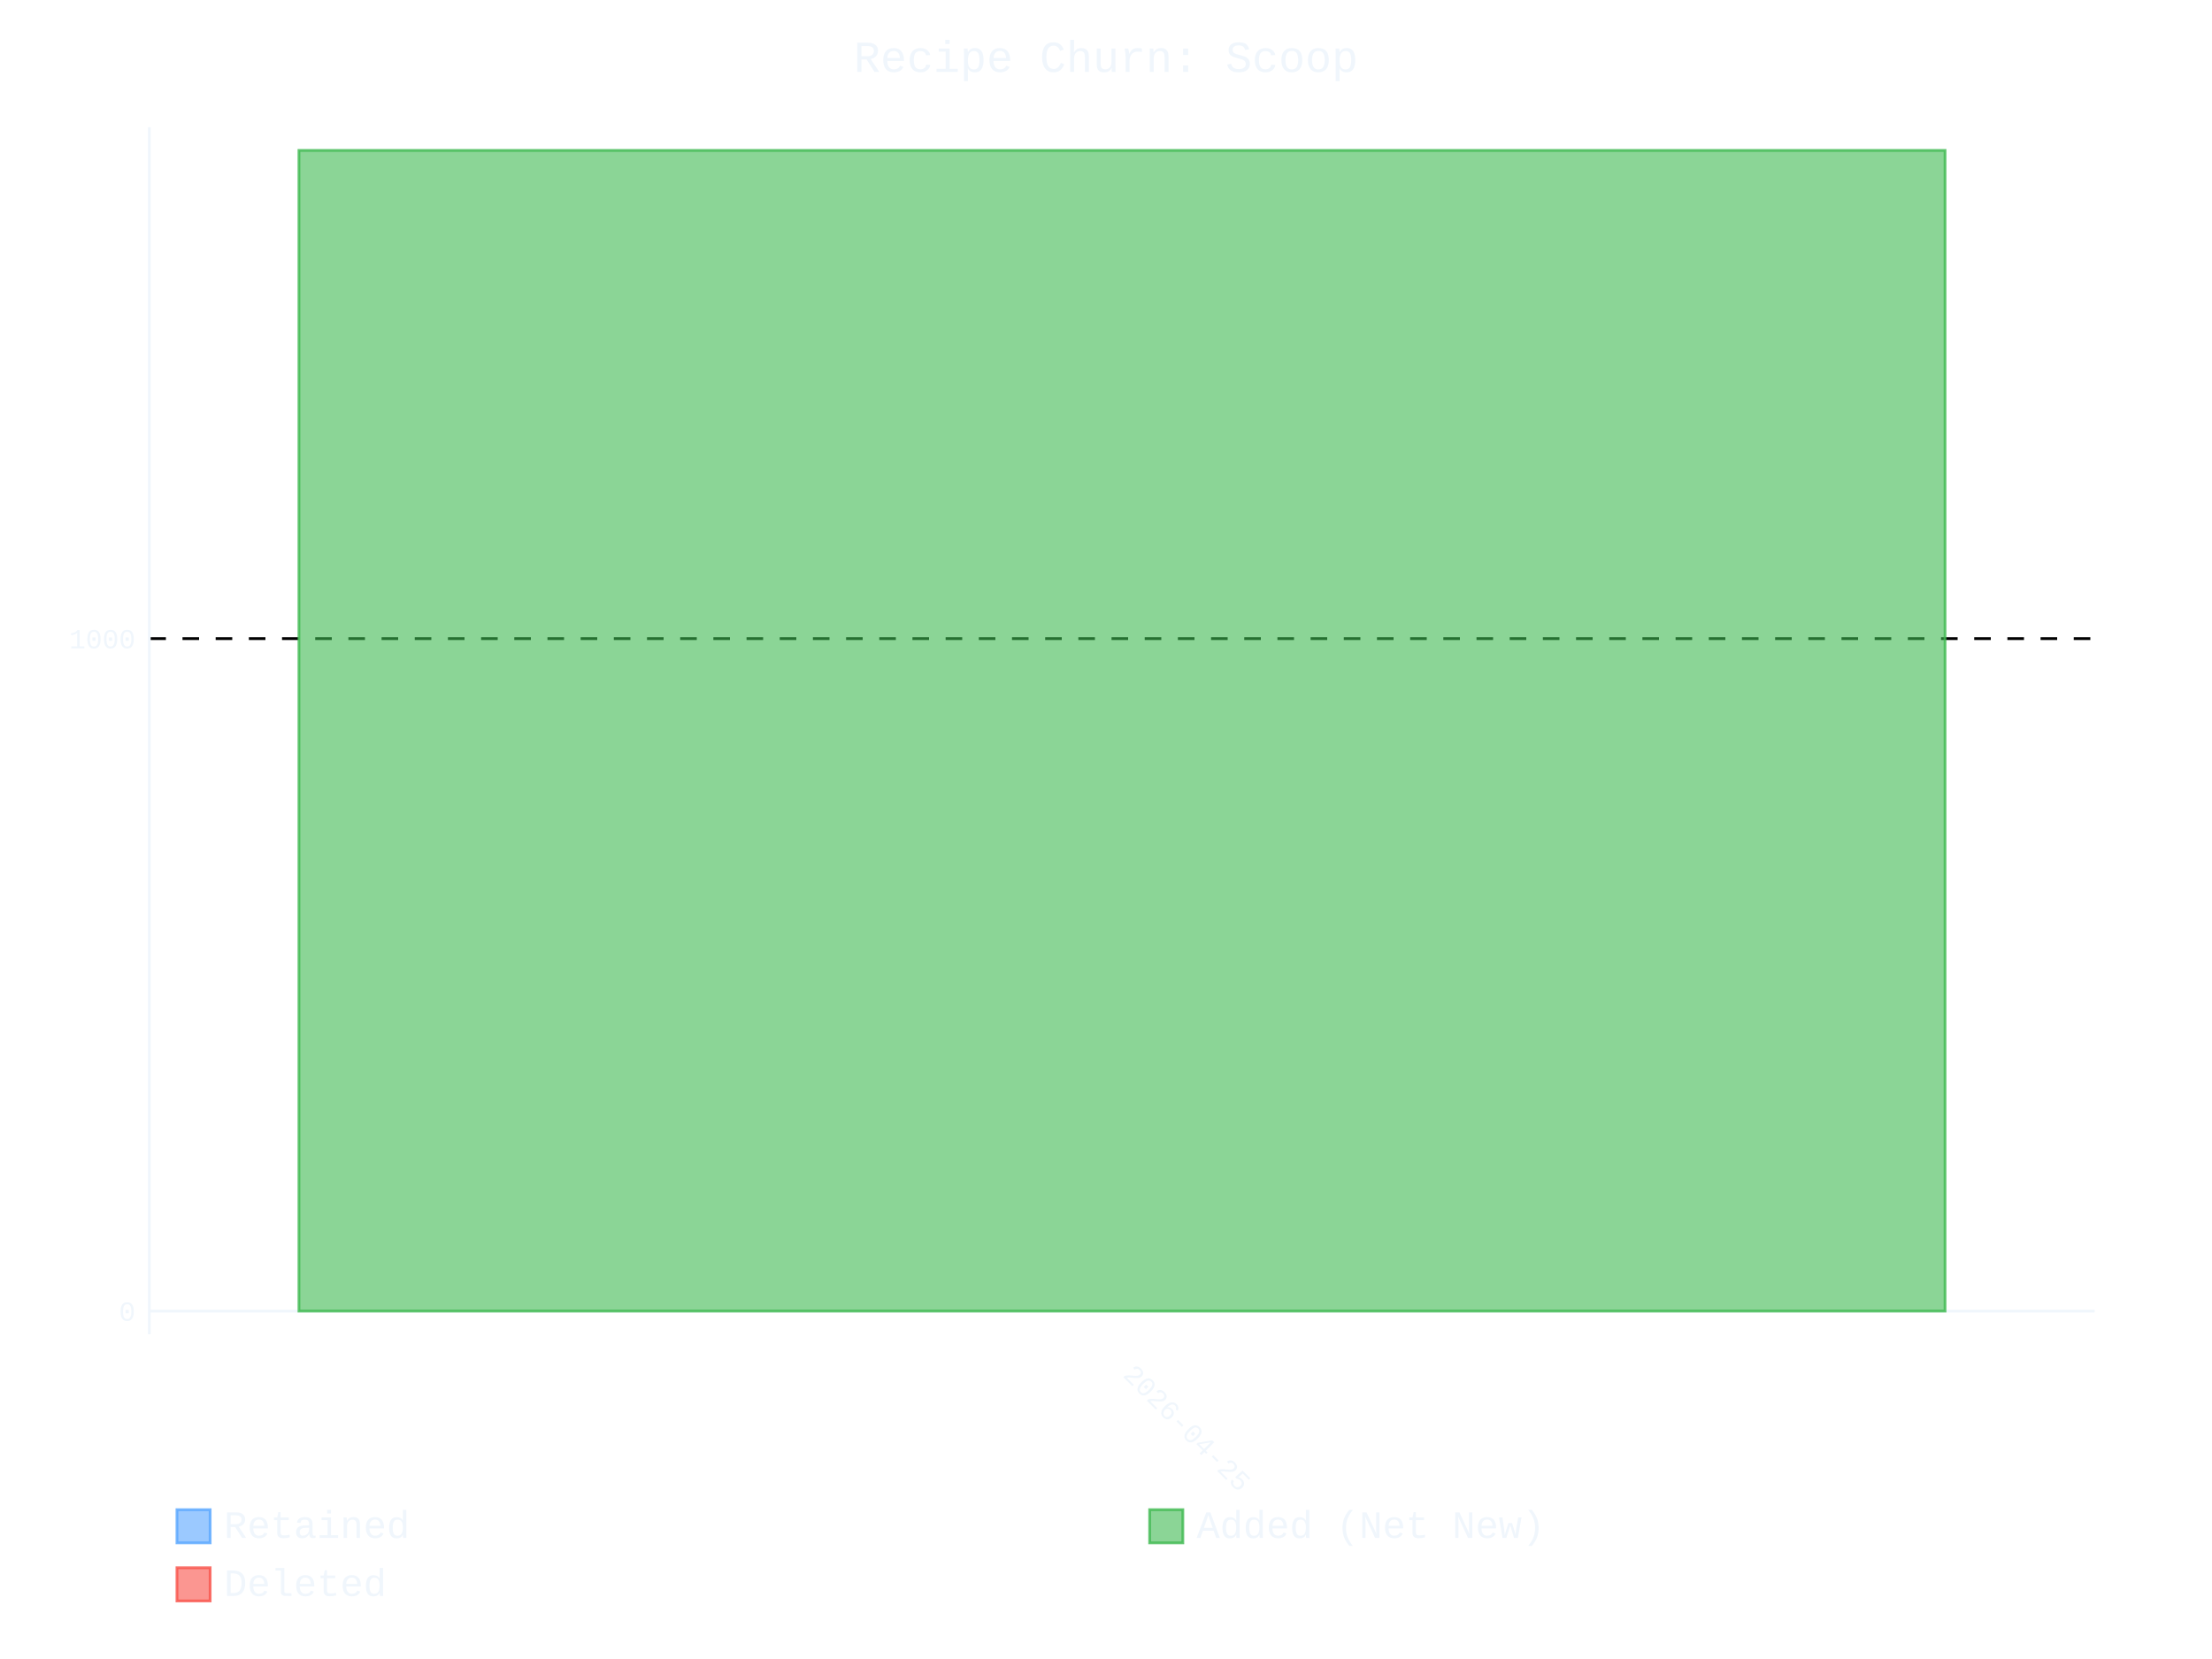
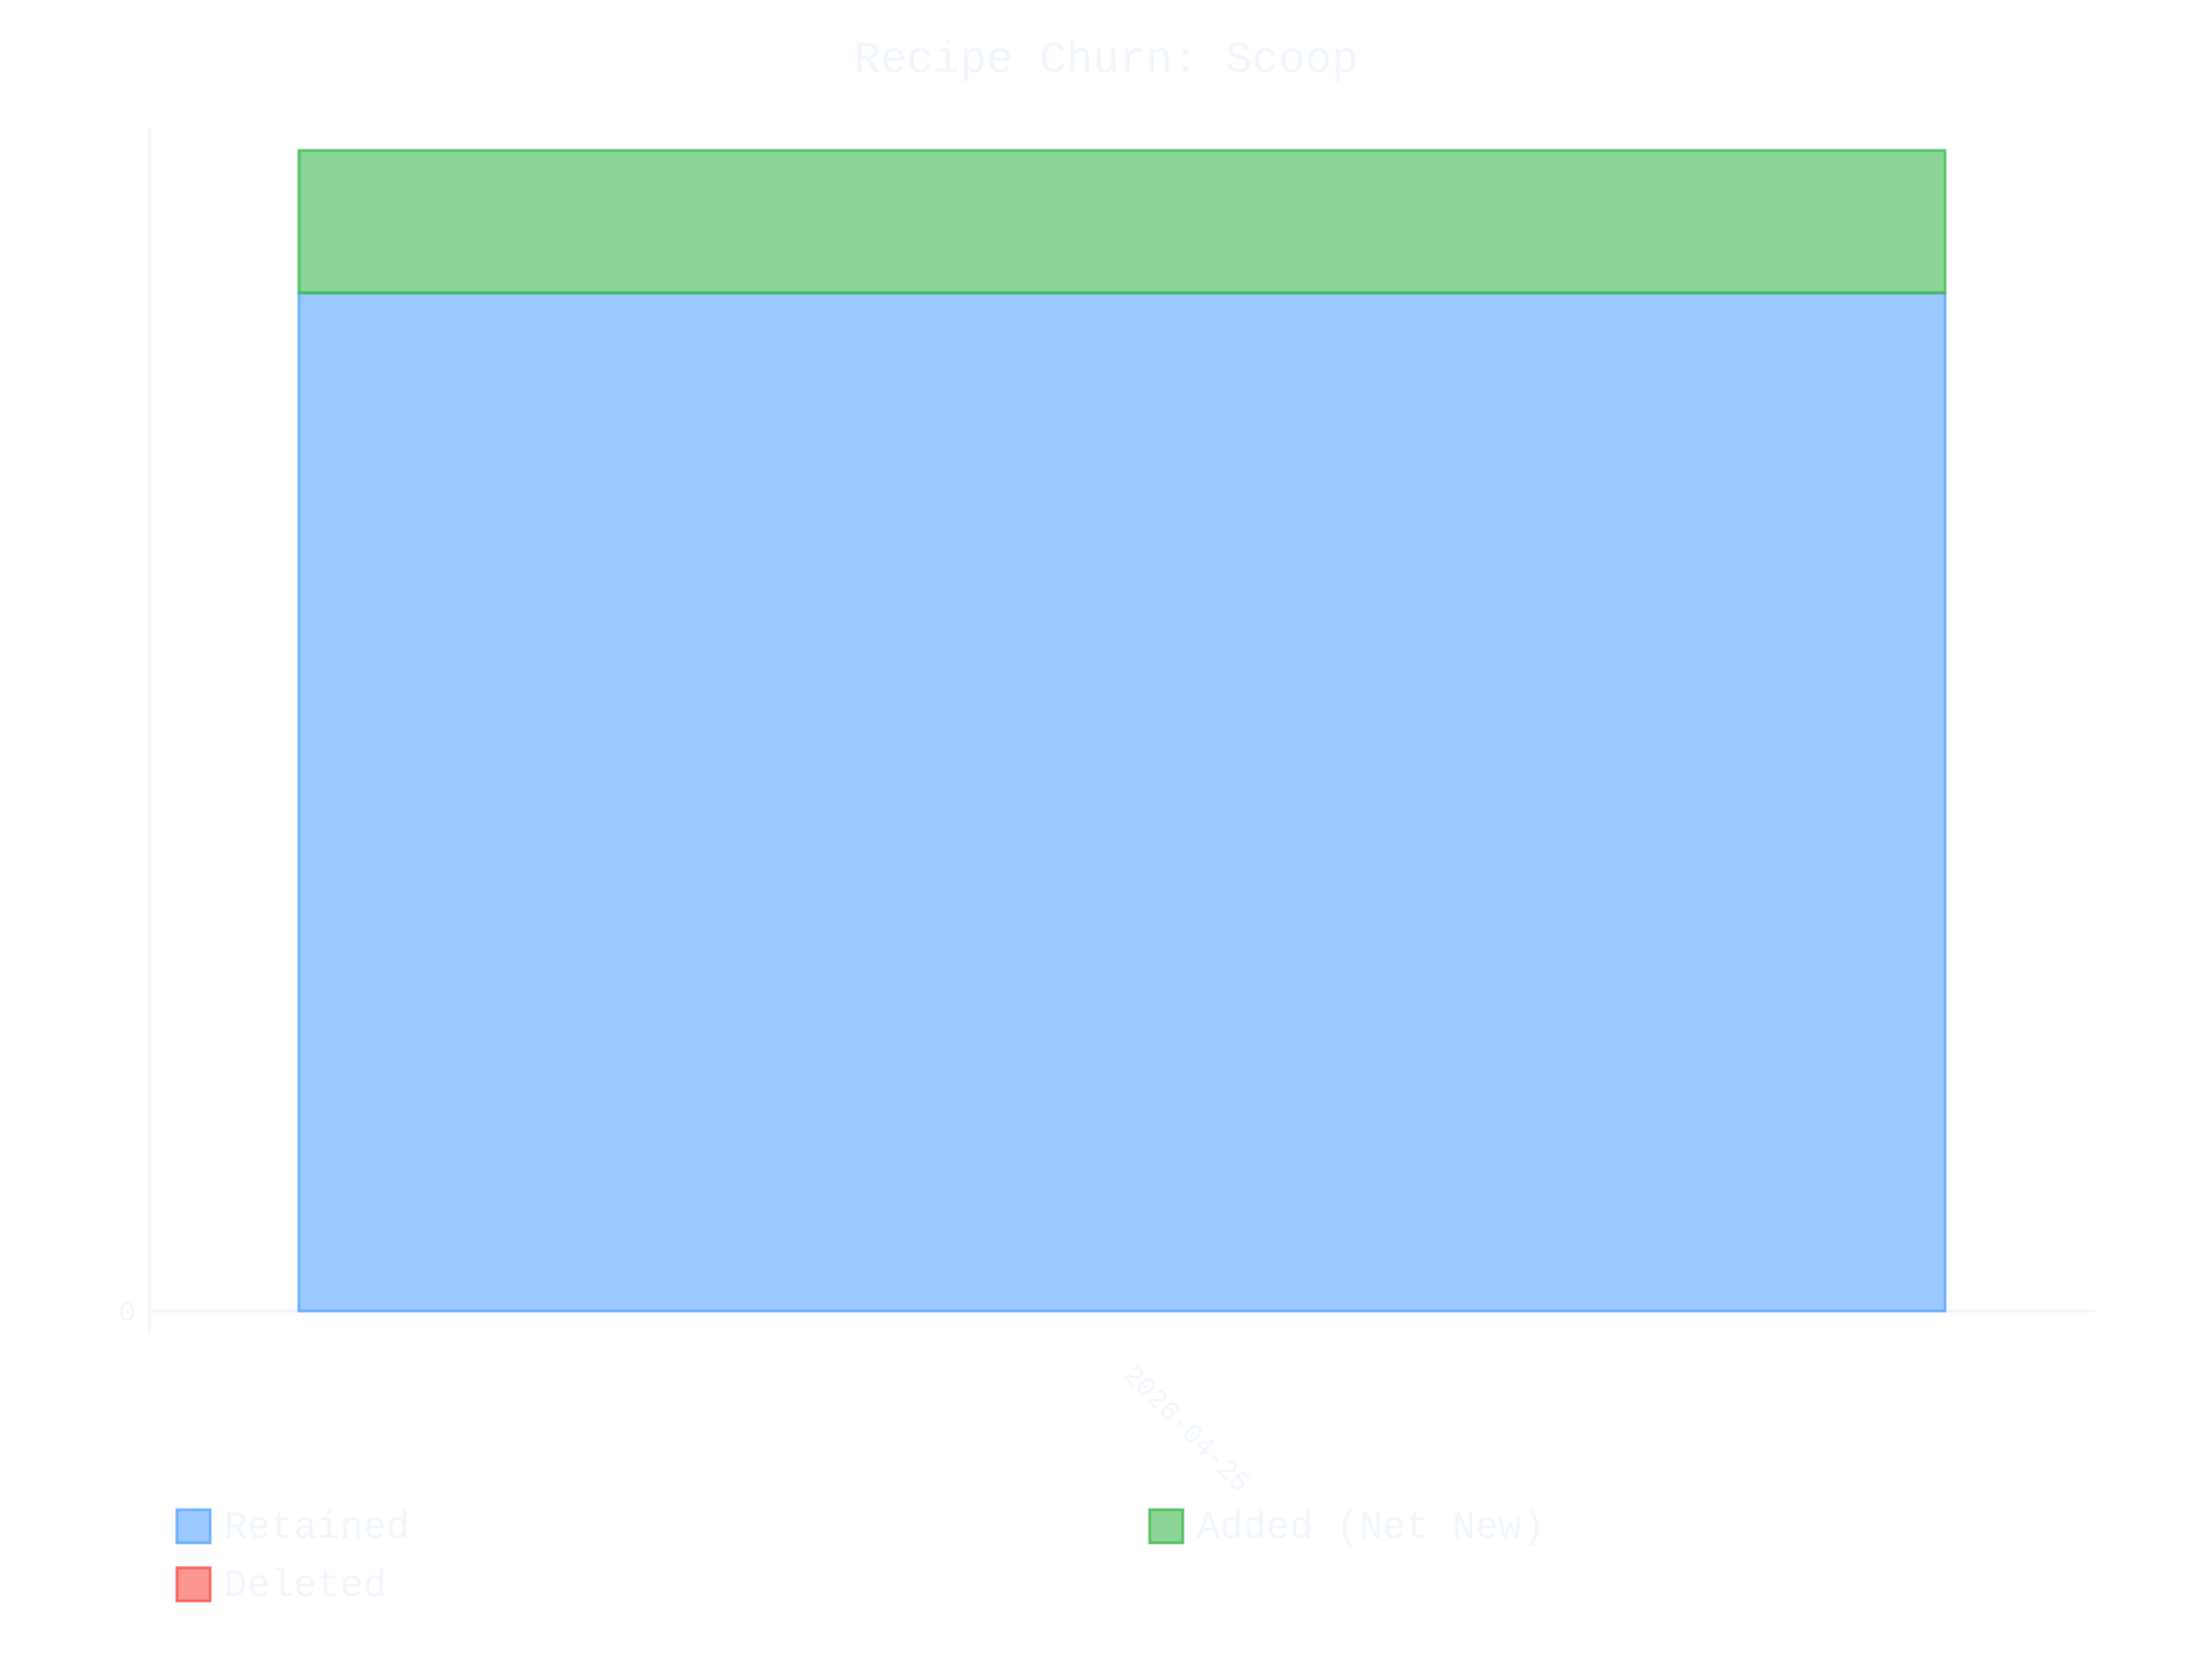
- <svg xmlns="http://www.w3.org/2000/svg" id="chart-aa39d686-8e7a-4f2c-a024-b6a624b7b07d" class="pygal-chart" viewBox="0 0 800 600">
+ <svg xmlns="http://www.w3.org/2000/svg" id="chart-3763187e-9100-4ec2-9775-4c3599ff4ea3" class="pygal-chart" viewBox="0 0 800 600">
  <defs>
-     <style type="text/css">#chart-aa39d686-8e7a-4f2c-a024-b6a624b7b07d{-webkit-user-select:none;-webkit-font-smoothing:antialiased;font-family:Consolas,"Liberation Mono",Menlo,Courier,monospace}#chart-aa39d686-8e7a-4f2c-a024-b6a624b7b07d .title{font-family:Consolas,"Liberation Mono",Menlo,Courier,monospace;font-size:16px}#chart-aa39d686-8e7a-4f2c-a024-b6a624b7b07d .legends .legend text{font-family:Consolas,"Liberation Mono",Menlo,Courier,monospace;font-size:14px}#chart-aa39d686-8e7a-4f2c-a024-b6a624b7b07d .axis text{font-family:Consolas,"Liberation Mono",Menlo,Courier,monospace;font-size:10px}#chart-aa39d686-8e7a-4f2c-a024-b6a624b7b07d .axis text.major{font-family:Consolas,"Liberation Mono",Menlo,Courier,monospace;font-size:10px}#chart-aa39d686-8e7a-4f2c-a024-b6a624b7b07d .text-overlay text.value{font-family:Consolas,"Liberation Mono",Menlo,Courier,monospace;font-size:16px}#chart-aa39d686-8e7a-4f2c-a024-b6a624b7b07d .text-overlay text.label{font-family:Consolas,"Liberation Mono",Menlo,Courier,monospace;font-size:10px}#chart-aa39d686-8e7a-4f2c-a024-b6a624b7b07d .tooltip{font-family:Consolas,"Liberation Mono",Menlo,Courier,monospace;font-size:14px}#chart-aa39d686-8e7a-4f2c-a024-b6a624b7b07d text.no_data{font-family:Consolas,"Liberation Mono",Menlo,Courier,monospace;font-size:64px}
- #chart-aa39d686-8e7a-4f2c-a024-b6a624b7b07d{background-color:transparent}#chart-aa39d686-8e7a-4f2c-a024-b6a624b7b07d path,#chart-aa39d686-8e7a-4f2c-a024-b6a624b7b07d line,#chart-aa39d686-8e7a-4f2c-a024-b6a624b7b07d rect,#chart-aa39d686-8e7a-4f2c-a024-b6a624b7b07d circle{-webkit-transition:400ms ease-in;-moz-transition:400ms ease-in;transition:400ms ease-in}#chart-aa39d686-8e7a-4f2c-a024-b6a624b7b07d .graph &gt; .background{fill:transparent}#chart-aa39d686-8e7a-4f2c-a024-b6a624b7b07d .plot &gt; .background{fill:transparent}#chart-aa39d686-8e7a-4f2c-a024-b6a624b7b07d .graph{fill:#f0f6fc}#chart-aa39d686-8e7a-4f2c-a024-b6a624b7b07d text.no_data{fill:#f0f6fc}#chart-aa39d686-8e7a-4f2c-a024-b6a624b7b07d .title{fill:#f0f6fc}#chart-aa39d686-8e7a-4f2c-a024-b6a624b7b07d .legends .legend text{fill:#f0f6fc}#chart-aa39d686-8e7a-4f2c-a024-b6a624b7b07d .legends .legend:hover text{fill:#f0f6fc}#chart-aa39d686-8e7a-4f2c-a024-b6a624b7b07d .axis .line{stroke:#f0f6fc}#chart-aa39d686-8e7a-4f2c-a024-b6a624b7b07d .axis .guide.line{stroke:#9198a1}#chart-aa39d686-8e7a-4f2c-a024-b6a624b7b07d .axis .major.line{stroke:#f0f6fc}#chart-aa39d686-8e7a-4f2c-a024-b6a624b7b07d .axis text.major{fill:#f0f6fc}#chart-aa39d686-8e7a-4f2c-a024-b6a624b7b07d .axis.y .guides:hover .guide.line,#chart-aa39d686-8e7a-4f2c-a024-b6a624b7b07d .line-graph .axis.x .guides:hover .guide.line,#chart-aa39d686-8e7a-4f2c-a024-b6a624b7b07d .stackedline-graph .axis.x .guides:hover .guide.line,#chart-aa39d686-8e7a-4f2c-a024-b6a624b7b07d .xy-graph .axis.x .guides:hover .guide.line{stroke:#f0f6fc}#chart-aa39d686-8e7a-4f2c-a024-b6a624b7b07d .axis .guides:hover text{fill:#f0f6fc}#chart-aa39d686-8e7a-4f2c-a024-b6a624b7b07d .reactive{fill-opacity:.6;stroke-opacity:.8;stroke-width:1}#chart-aa39d686-8e7a-4f2c-a024-b6a624b7b07d .ci{stroke:#f0f6fc}#chart-aa39d686-8e7a-4f2c-a024-b6a624b7b07d .reactive.active,#chart-aa39d686-8e7a-4f2c-a024-b6a624b7b07d .active .reactive{fill-opacity:.9;stroke-opacity:.9;stroke-width:4}#chart-aa39d686-8e7a-4f2c-a024-b6a624b7b07d .ci .reactive.active{stroke-width:1.5}#chart-aa39d686-8e7a-4f2c-a024-b6a624b7b07d .series text{fill:#f0f6fc}#chart-aa39d686-8e7a-4f2c-a024-b6a624b7b07d .tooltip rect{fill:transparent;stroke:#f0f6fc;-webkit-transition:opacity 400ms ease-in;-moz-transition:opacity 400ms ease-in;transition:opacity 400ms ease-in}#chart-aa39d686-8e7a-4f2c-a024-b6a624b7b07d .tooltip .label{fill:#f0f6fc}#chart-aa39d686-8e7a-4f2c-a024-b6a624b7b07d .tooltip .label{fill:#f0f6fc}#chart-aa39d686-8e7a-4f2c-a024-b6a624b7b07d .tooltip .legend{font-size:.8em;fill:#9198a1}#chart-aa39d686-8e7a-4f2c-a024-b6a624b7b07d .tooltip .x_label{font-size:.6em;fill:#f0f6fc}#chart-aa39d686-8e7a-4f2c-a024-b6a624b7b07d .tooltip .xlink{font-size:.5em;text-decoration:underline}#chart-aa39d686-8e7a-4f2c-a024-b6a624b7b07d .tooltip .value{font-size:1.5em}#chart-aa39d686-8e7a-4f2c-a024-b6a624b7b07d .bound{font-size:.5em}#chart-aa39d686-8e7a-4f2c-a024-b6a624b7b07d .max-value{font-size:.75em;fill:#9198a1}#chart-aa39d686-8e7a-4f2c-a024-b6a624b7b07d .map-element{fill:transparent;stroke:#9198a1 !important}#chart-aa39d686-8e7a-4f2c-a024-b6a624b7b07d .map-element .reactive{fill-opacity:inherit;stroke-opacity:inherit}#chart-aa39d686-8e7a-4f2c-a024-b6a624b7b07d .color-0,#chart-aa39d686-8e7a-4f2c-a024-b6a624b7b07d .color-0 a:visited{stroke:#58a6ff;fill:#58a6ff}#chart-aa39d686-8e7a-4f2c-a024-b6a624b7b07d .color-1,#chart-aa39d686-8e7a-4f2c-a024-b6a624b7b07d .color-1 a:visited{stroke:#3fb950;fill:#3fb950}#chart-aa39d686-8e7a-4f2c-a024-b6a624b7b07d .color-2,#chart-aa39d686-8e7a-4f2c-a024-b6a624b7b07d .color-2 a:visited{stroke:#f85149;fill:#f85149}#chart-aa39d686-8e7a-4f2c-a024-b6a624b7b07d .text-overlay .color-0 text{fill:black}#chart-aa39d686-8e7a-4f2c-a024-b6a624b7b07d .text-overlay .color-1 text{fill:black}#chart-aa39d686-8e7a-4f2c-a024-b6a624b7b07d .text-overlay .color-2 text{fill:black}
- #chart-aa39d686-8e7a-4f2c-a024-b6a624b7b07d text.no_data{text-anchor:middle}#chart-aa39d686-8e7a-4f2c-a024-b6a624b7b07d .guide.line{fill:none}#chart-aa39d686-8e7a-4f2c-a024-b6a624b7b07d .centered{text-anchor:middle}#chart-aa39d686-8e7a-4f2c-a024-b6a624b7b07d .title{text-anchor:middle}#chart-aa39d686-8e7a-4f2c-a024-b6a624b7b07d .legends .legend text{fill-opacity:1}#chart-aa39d686-8e7a-4f2c-a024-b6a624b7b07d .axis.x text{text-anchor:middle}#chart-aa39d686-8e7a-4f2c-a024-b6a624b7b07d .axis.x:not(.web) text[transform]{text-anchor:start}#chart-aa39d686-8e7a-4f2c-a024-b6a624b7b07d .axis.x:not(.web) text[transform].backwards{text-anchor:end}#chart-aa39d686-8e7a-4f2c-a024-b6a624b7b07d .axis.y text{text-anchor:end}#chart-aa39d686-8e7a-4f2c-a024-b6a624b7b07d .axis.y text[transform].backwards{text-anchor:start}#chart-aa39d686-8e7a-4f2c-a024-b6a624b7b07d .axis.y2 text{text-anchor:start}#chart-aa39d686-8e7a-4f2c-a024-b6a624b7b07d .axis.y2 text[transform].backwards{text-anchor:end}#chart-aa39d686-8e7a-4f2c-a024-b6a624b7b07d .axis .guide.line{stroke-dasharray:4,4;stroke:black}#chart-aa39d686-8e7a-4f2c-a024-b6a624b7b07d .axis .major.guide.line{stroke-dasharray:6,6;stroke:black}#chart-aa39d686-8e7a-4f2c-a024-b6a624b7b07d .horizontal .axis.y .guide.line,#chart-aa39d686-8e7a-4f2c-a024-b6a624b7b07d .horizontal .axis.y2 .guide.line,#chart-aa39d686-8e7a-4f2c-a024-b6a624b7b07d .vertical .axis.x .guide.line{opacity:0}#chart-aa39d686-8e7a-4f2c-a024-b6a624b7b07d .horizontal .axis.always_show .guide.line,#chart-aa39d686-8e7a-4f2c-a024-b6a624b7b07d .vertical .axis.always_show .guide.line{opacity:1 !important}#chart-aa39d686-8e7a-4f2c-a024-b6a624b7b07d .axis.y .guides:hover .guide.line,#chart-aa39d686-8e7a-4f2c-a024-b6a624b7b07d .axis.y2 .guides:hover .guide.line,#chart-aa39d686-8e7a-4f2c-a024-b6a624b7b07d .axis.x .guides:hover .guide.line{opacity:1}#chart-aa39d686-8e7a-4f2c-a024-b6a624b7b07d .axis .guides:hover text{opacity:1}#chart-aa39d686-8e7a-4f2c-a024-b6a624b7b07d .nofill{fill:none}#chart-aa39d686-8e7a-4f2c-a024-b6a624b7b07d .subtle-fill{fill-opacity:.2}#chart-aa39d686-8e7a-4f2c-a024-b6a624b7b07d .dot{stroke-width:1px;fill-opacity:1;stroke-opacity:1}#chart-aa39d686-8e7a-4f2c-a024-b6a624b7b07d .dot.active{stroke-width:5px}#chart-aa39d686-8e7a-4f2c-a024-b6a624b7b07d .dot.negative{fill:transparent}#chart-aa39d686-8e7a-4f2c-a024-b6a624b7b07d text,#chart-aa39d686-8e7a-4f2c-a024-b6a624b7b07d tspan{stroke:none !important}#chart-aa39d686-8e7a-4f2c-a024-b6a624b7b07d .series text.active{opacity:1}#chart-aa39d686-8e7a-4f2c-a024-b6a624b7b07d .tooltip rect{fill-opacity:.95;stroke-width:.5}#chart-aa39d686-8e7a-4f2c-a024-b6a624b7b07d .tooltip text{fill-opacity:1}#chart-aa39d686-8e7a-4f2c-a024-b6a624b7b07d .showable{visibility:hidden}#chart-aa39d686-8e7a-4f2c-a024-b6a624b7b07d .showable.shown{visibility:visible}#chart-aa39d686-8e7a-4f2c-a024-b6a624b7b07d .gauge-background{fill:rgba(229,229,229,1);stroke:none}#chart-aa39d686-8e7a-4f2c-a024-b6a624b7b07d .bg-lines{stroke:transparent;stroke-width:2px}</style>
+     <style type="text/css">#chart-3763187e-9100-4ec2-9775-4c3599ff4ea3{-webkit-user-select:none;-webkit-font-smoothing:antialiased;font-family:Consolas,"Liberation Mono",Menlo,Courier,monospace}#chart-3763187e-9100-4ec2-9775-4c3599ff4ea3 .title{font-family:Consolas,"Liberation Mono",Menlo,Courier,monospace;font-size:16px}#chart-3763187e-9100-4ec2-9775-4c3599ff4ea3 .legends .legend text{font-family:Consolas,"Liberation Mono",Menlo,Courier,monospace;font-size:14px}#chart-3763187e-9100-4ec2-9775-4c3599ff4ea3 .axis text{font-family:Consolas,"Liberation Mono",Menlo,Courier,monospace;font-size:10px}#chart-3763187e-9100-4ec2-9775-4c3599ff4ea3 .axis text.major{font-family:Consolas,"Liberation Mono",Menlo,Courier,monospace;font-size:10px}#chart-3763187e-9100-4ec2-9775-4c3599ff4ea3 .text-overlay text.value{font-family:Consolas,"Liberation Mono",Menlo,Courier,monospace;font-size:16px}#chart-3763187e-9100-4ec2-9775-4c3599ff4ea3 .text-overlay text.label{font-family:Consolas,"Liberation Mono",Menlo,Courier,monospace;font-size:10px}#chart-3763187e-9100-4ec2-9775-4c3599ff4ea3 .tooltip{font-family:Consolas,"Liberation Mono",Menlo,Courier,monospace;font-size:14px}#chart-3763187e-9100-4ec2-9775-4c3599ff4ea3 text.no_data{font-family:Consolas,"Liberation Mono",Menlo,Courier,monospace;font-size:64px}
+ #chart-3763187e-9100-4ec2-9775-4c3599ff4ea3{background-color:transparent}#chart-3763187e-9100-4ec2-9775-4c3599ff4ea3 path,#chart-3763187e-9100-4ec2-9775-4c3599ff4ea3 line,#chart-3763187e-9100-4ec2-9775-4c3599ff4ea3 rect,#chart-3763187e-9100-4ec2-9775-4c3599ff4ea3 circle{-webkit-transition:400ms ease-in;-moz-transition:400ms ease-in;transition:400ms ease-in}#chart-3763187e-9100-4ec2-9775-4c3599ff4ea3 .graph &gt; .background{fill:transparent}#chart-3763187e-9100-4ec2-9775-4c3599ff4ea3 .plot &gt; .background{fill:transparent}#chart-3763187e-9100-4ec2-9775-4c3599ff4ea3 .graph{fill:#f0f6fc}#chart-3763187e-9100-4ec2-9775-4c3599ff4ea3 text.no_data{fill:#f0f6fc}#chart-3763187e-9100-4ec2-9775-4c3599ff4ea3 .title{fill:#f0f6fc}#chart-3763187e-9100-4ec2-9775-4c3599ff4ea3 .legends .legend text{fill:#f0f6fc}#chart-3763187e-9100-4ec2-9775-4c3599ff4ea3 .legends .legend:hover text{fill:#f0f6fc}#chart-3763187e-9100-4ec2-9775-4c3599ff4ea3 .axis .line{stroke:#f0f6fc}#chart-3763187e-9100-4ec2-9775-4c3599ff4ea3 .axis .guide.line{stroke:#9198a1}#chart-3763187e-9100-4ec2-9775-4c3599ff4ea3 .axis .major.line{stroke:#f0f6fc}#chart-3763187e-9100-4ec2-9775-4c3599ff4ea3 .axis text.major{fill:#f0f6fc}#chart-3763187e-9100-4ec2-9775-4c3599ff4ea3 .axis.y .guides:hover .guide.line,#chart-3763187e-9100-4ec2-9775-4c3599ff4ea3 .line-graph .axis.x .guides:hover .guide.line,#chart-3763187e-9100-4ec2-9775-4c3599ff4ea3 .stackedline-graph .axis.x .guides:hover .guide.line,#chart-3763187e-9100-4ec2-9775-4c3599ff4ea3 .xy-graph .axis.x .guides:hover .guide.line{stroke:#f0f6fc}#chart-3763187e-9100-4ec2-9775-4c3599ff4ea3 .axis .guides:hover text{fill:#f0f6fc}#chart-3763187e-9100-4ec2-9775-4c3599ff4ea3 .reactive{fill-opacity:.6;stroke-opacity:.8;stroke-width:1}#chart-3763187e-9100-4ec2-9775-4c3599ff4ea3 .ci{stroke:#f0f6fc}#chart-3763187e-9100-4ec2-9775-4c3599ff4ea3 .reactive.active,#chart-3763187e-9100-4ec2-9775-4c3599ff4ea3 .active .reactive{fill-opacity:.9;stroke-opacity:.9;stroke-width:4}#chart-3763187e-9100-4ec2-9775-4c3599ff4ea3 .ci .reactive.active{stroke-width:1.5}#chart-3763187e-9100-4ec2-9775-4c3599ff4ea3 .series text{fill:#f0f6fc}#chart-3763187e-9100-4ec2-9775-4c3599ff4ea3 .tooltip rect{fill:transparent;stroke:#f0f6fc;-webkit-transition:opacity 400ms ease-in;-moz-transition:opacity 400ms ease-in;transition:opacity 400ms ease-in}#chart-3763187e-9100-4ec2-9775-4c3599ff4ea3 .tooltip .label{fill:#f0f6fc}#chart-3763187e-9100-4ec2-9775-4c3599ff4ea3 .tooltip .label{fill:#f0f6fc}#chart-3763187e-9100-4ec2-9775-4c3599ff4ea3 .tooltip .legend{font-size:.8em;fill:#9198a1}#chart-3763187e-9100-4ec2-9775-4c3599ff4ea3 .tooltip .x_label{font-size:.6em;fill:#f0f6fc}#chart-3763187e-9100-4ec2-9775-4c3599ff4ea3 .tooltip .xlink{font-size:.5em;text-decoration:underline}#chart-3763187e-9100-4ec2-9775-4c3599ff4ea3 .tooltip .value{font-size:1.5em}#chart-3763187e-9100-4ec2-9775-4c3599ff4ea3 .bound{font-size:.5em}#chart-3763187e-9100-4ec2-9775-4c3599ff4ea3 .max-value{font-size:.75em;fill:#9198a1}#chart-3763187e-9100-4ec2-9775-4c3599ff4ea3 .map-element{fill:transparent;stroke:#9198a1 !important}#chart-3763187e-9100-4ec2-9775-4c3599ff4ea3 .map-element .reactive{fill-opacity:inherit;stroke-opacity:inherit}#chart-3763187e-9100-4ec2-9775-4c3599ff4ea3 .color-0,#chart-3763187e-9100-4ec2-9775-4c3599ff4ea3 .color-0 a:visited{stroke:#58a6ff;fill:#58a6ff}#chart-3763187e-9100-4ec2-9775-4c3599ff4ea3 .color-1,#chart-3763187e-9100-4ec2-9775-4c3599ff4ea3 .color-1 a:visited{stroke:#3fb950;fill:#3fb950}#chart-3763187e-9100-4ec2-9775-4c3599ff4ea3 .color-2,#chart-3763187e-9100-4ec2-9775-4c3599ff4ea3 .color-2 a:visited{stroke:#f85149;fill:#f85149}#chart-3763187e-9100-4ec2-9775-4c3599ff4ea3 .text-overlay .color-0 text{fill:black}#chart-3763187e-9100-4ec2-9775-4c3599ff4ea3 .text-overlay .color-1 text{fill:black}#chart-3763187e-9100-4ec2-9775-4c3599ff4ea3 .text-overlay .color-2 text{fill:black}
+ #chart-3763187e-9100-4ec2-9775-4c3599ff4ea3 text.no_data{text-anchor:middle}#chart-3763187e-9100-4ec2-9775-4c3599ff4ea3 .guide.line{fill:none}#chart-3763187e-9100-4ec2-9775-4c3599ff4ea3 .centered{text-anchor:middle}#chart-3763187e-9100-4ec2-9775-4c3599ff4ea3 .title{text-anchor:middle}#chart-3763187e-9100-4ec2-9775-4c3599ff4ea3 .legends .legend text{fill-opacity:1}#chart-3763187e-9100-4ec2-9775-4c3599ff4ea3 .axis.x text{text-anchor:middle}#chart-3763187e-9100-4ec2-9775-4c3599ff4ea3 .axis.x:not(.web) text[transform]{text-anchor:start}#chart-3763187e-9100-4ec2-9775-4c3599ff4ea3 .axis.x:not(.web) text[transform].backwards{text-anchor:end}#chart-3763187e-9100-4ec2-9775-4c3599ff4ea3 .axis.y text{text-anchor:end}#chart-3763187e-9100-4ec2-9775-4c3599ff4ea3 .axis.y text[transform].backwards{text-anchor:start}#chart-3763187e-9100-4ec2-9775-4c3599ff4ea3 .axis.y2 text{text-anchor:start}#chart-3763187e-9100-4ec2-9775-4c3599ff4ea3 .axis.y2 text[transform].backwards{text-anchor:end}#chart-3763187e-9100-4ec2-9775-4c3599ff4ea3 .axis .guide.line{stroke-dasharray:4,4;stroke:black}#chart-3763187e-9100-4ec2-9775-4c3599ff4ea3 .axis .major.guide.line{stroke-dasharray:6,6;stroke:black}#chart-3763187e-9100-4ec2-9775-4c3599ff4ea3 .horizontal .axis.y .guide.line,#chart-3763187e-9100-4ec2-9775-4c3599ff4ea3 .horizontal .axis.y2 .guide.line,#chart-3763187e-9100-4ec2-9775-4c3599ff4ea3 .vertical .axis.x .guide.line{opacity:0}#chart-3763187e-9100-4ec2-9775-4c3599ff4ea3 .horizontal .axis.always_show .guide.line,#chart-3763187e-9100-4ec2-9775-4c3599ff4ea3 .vertical .axis.always_show .guide.line{opacity:1 !important}#chart-3763187e-9100-4ec2-9775-4c3599ff4ea3 .axis.y .guides:hover .guide.line,#chart-3763187e-9100-4ec2-9775-4c3599ff4ea3 .axis.y2 .guides:hover .guide.line,#chart-3763187e-9100-4ec2-9775-4c3599ff4ea3 .axis.x .guides:hover .guide.line{opacity:1}#chart-3763187e-9100-4ec2-9775-4c3599ff4ea3 .axis .guides:hover text{opacity:1}#chart-3763187e-9100-4ec2-9775-4c3599ff4ea3 .nofill{fill:none}#chart-3763187e-9100-4ec2-9775-4c3599ff4ea3 .subtle-fill{fill-opacity:.2}#chart-3763187e-9100-4ec2-9775-4c3599ff4ea3 .dot{stroke-width:1px;fill-opacity:1;stroke-opacity:1}#chart-3763187e-9100-4ec2-9775-4c3599ff4ea3 .dot.active{stroke-width:5px}#chart-3763187e-9100-4ec2-9775-4c3599ff4ea3 .dot.negative{fill:transparent}#chart-3763187e-9100-4ec2-9775-4c3599ff4ea3 text,#chart-3763187e-9100-4ec2-9775-4c3599ff4ea3 tspan{stroke:none !important}#chart-3763187e-9100-4ec2-9775-4c3599ff4ea3 .series text.active{opacity:1}#chart-3763187e-9100-4ec2-9775-4c3599ff4ea3 .tooltip rect{fill-opacity:.95;stroke-width:.5}#chart-3763187e-9100-4ec2-9775-4c3599ff4ea3 .tooltip text{fill-opacity:1}#chart-3763187e-9100-4ec2-9775-4c3599ff4ea3 .showable{visibility:hidden}#chart-3763187e-9100-4ec2-9775-4c3599ff4ea3 .showable.shown{visibility:visible}#chart-3763187e-9100-4ec2-9775-4c3599ff4ea3 .gauge-background{fill:rgba(229,229,229,1);stroke:none}#chart-3763187e-9100-4ec2-9775-4c3599ff4ea3 .bg-lines{stroke:transparent;stroke-width:2px}</style>
  </defs>
  <g class="graph stackedbar-graph vertical">
    <rect x="0" y="0" width="800" height="600" class="background" />
    <g transform="translate(54, 46)" class="plot">
      <rect x="0" y="0" width="703.574" height="436.574" class="background" />
      <g class="axis y always_show">
        <g class="guides">
          <path d="M0 428.178 h703.574" class="axis major line" />
          <text x="-5" y="431.678" class="major">0</text>
-         </g>
-         <g class="guides">
-           <path d="M0 184.967 h703.574" class="major guide line" />
-           <text x="-5" y="188.467" class="major">1000</text>
        </g>
      </g>
      <g class="axis x">
        <path d="M0 0 v436.574" class="line" />
        <g class="guides">
          <path d="M351.787 0 v436.574" class="guide line" />
          <text x="351.787" y="451.574" class="" transform="rotate(45 351.7868 451.5736)">2026-04-25</text>
        </g>
      </g>
      <g class="series serie-0 color-0">
        <g class="bars">
          <g class="bar">
-             <rect x="54.121" y="428.178" rx="0" ry="0" width="595.332" height="0.0" class="rect reactive tooltip-trigger" />
+             <rect x="54.121" y="59.934" rx="0" ry="0" width="595.332" height="368.244" class="rect reactive tooltip-trigger" />
          </g>
        </g>
      </g>
      <g class="series serie-1 color-1">
        <g class="bars">
          <g class="bar">
-             <rect x="54.121" y="8.396" rx="0" ry="0" width="595.332" height="419.782" class="rect reactive tooltip-trigger" />
+             <rect x="54.121" y="8.396" rx="0" ry="0" width="595.332" height="51.538" class="rect reactive tooltip-trigger" />
          </g>
        </g>
      </g>
      <g class="series serie-2 color-2">
        <g class="bars">
          <g class="bar">
            <rect x="54.121" y="8.396" rx="0" ry="0" width="595.332" height="0.0" class="rect reactive tooltip-trigger" />
          </g>
        </g>
      </g>
    </g>
    <g class="titles">
      <text x="400.0" y="26" class="title plot_title">Recipe Churn: Scoop</text>
    </g>
    <g transform="translate(54, 46)" class="plot overlay">
      <g class="series serie-0 color-0" />
      <g class="series serie-1 color-1" />
      <g class="series serie-2 color-2" />
    </g>
    <g transform="translate(54, 46)" class="plot text-overlay">
      <g class="series serie-0 color-0" />
      <g class="series serie-1 color-1" />
      <g class="series serie-2 color-2" />
    </g>
    <g transform="translate(54, 46)" class="plot tooltip-overlay">
      <g transform="translate(0 0)" style="opacity: 0" class="tooltip">
        <rect rx="0" ry="0" width="0" height="0" class="tooltip-box" />
        <g class="text" />
      </g>
    </g>
    <g transform="translate(64, 545)" class="legends">
      <g id="activate-serie-0" class="legend reactive activate-serie">
        <rect x="0.0" y="1.0" width="12" height="12" class="color-0 reactive" />
        <text x="17.0" y="11.2">Retained</text>
      </g>
      <g id="activate-serie-1" class="legend reactive activate-serie">
        <rect x="351.787" y="1.0" width="12" height="12" class="color-1 reactive" />
        <text x="368.787" y="11.2">Added (Net New)</text>
      </g>
      <g id="activate-serie-2" class="legend reactive activate-serie">
        <rect x="0.0" y="22.0" width="12" height="12" class="color-2 reactive" />
        <text x="17.0" y="32.2">Deleted</text>
      </g>
    </g>
  </g>
</svg>
